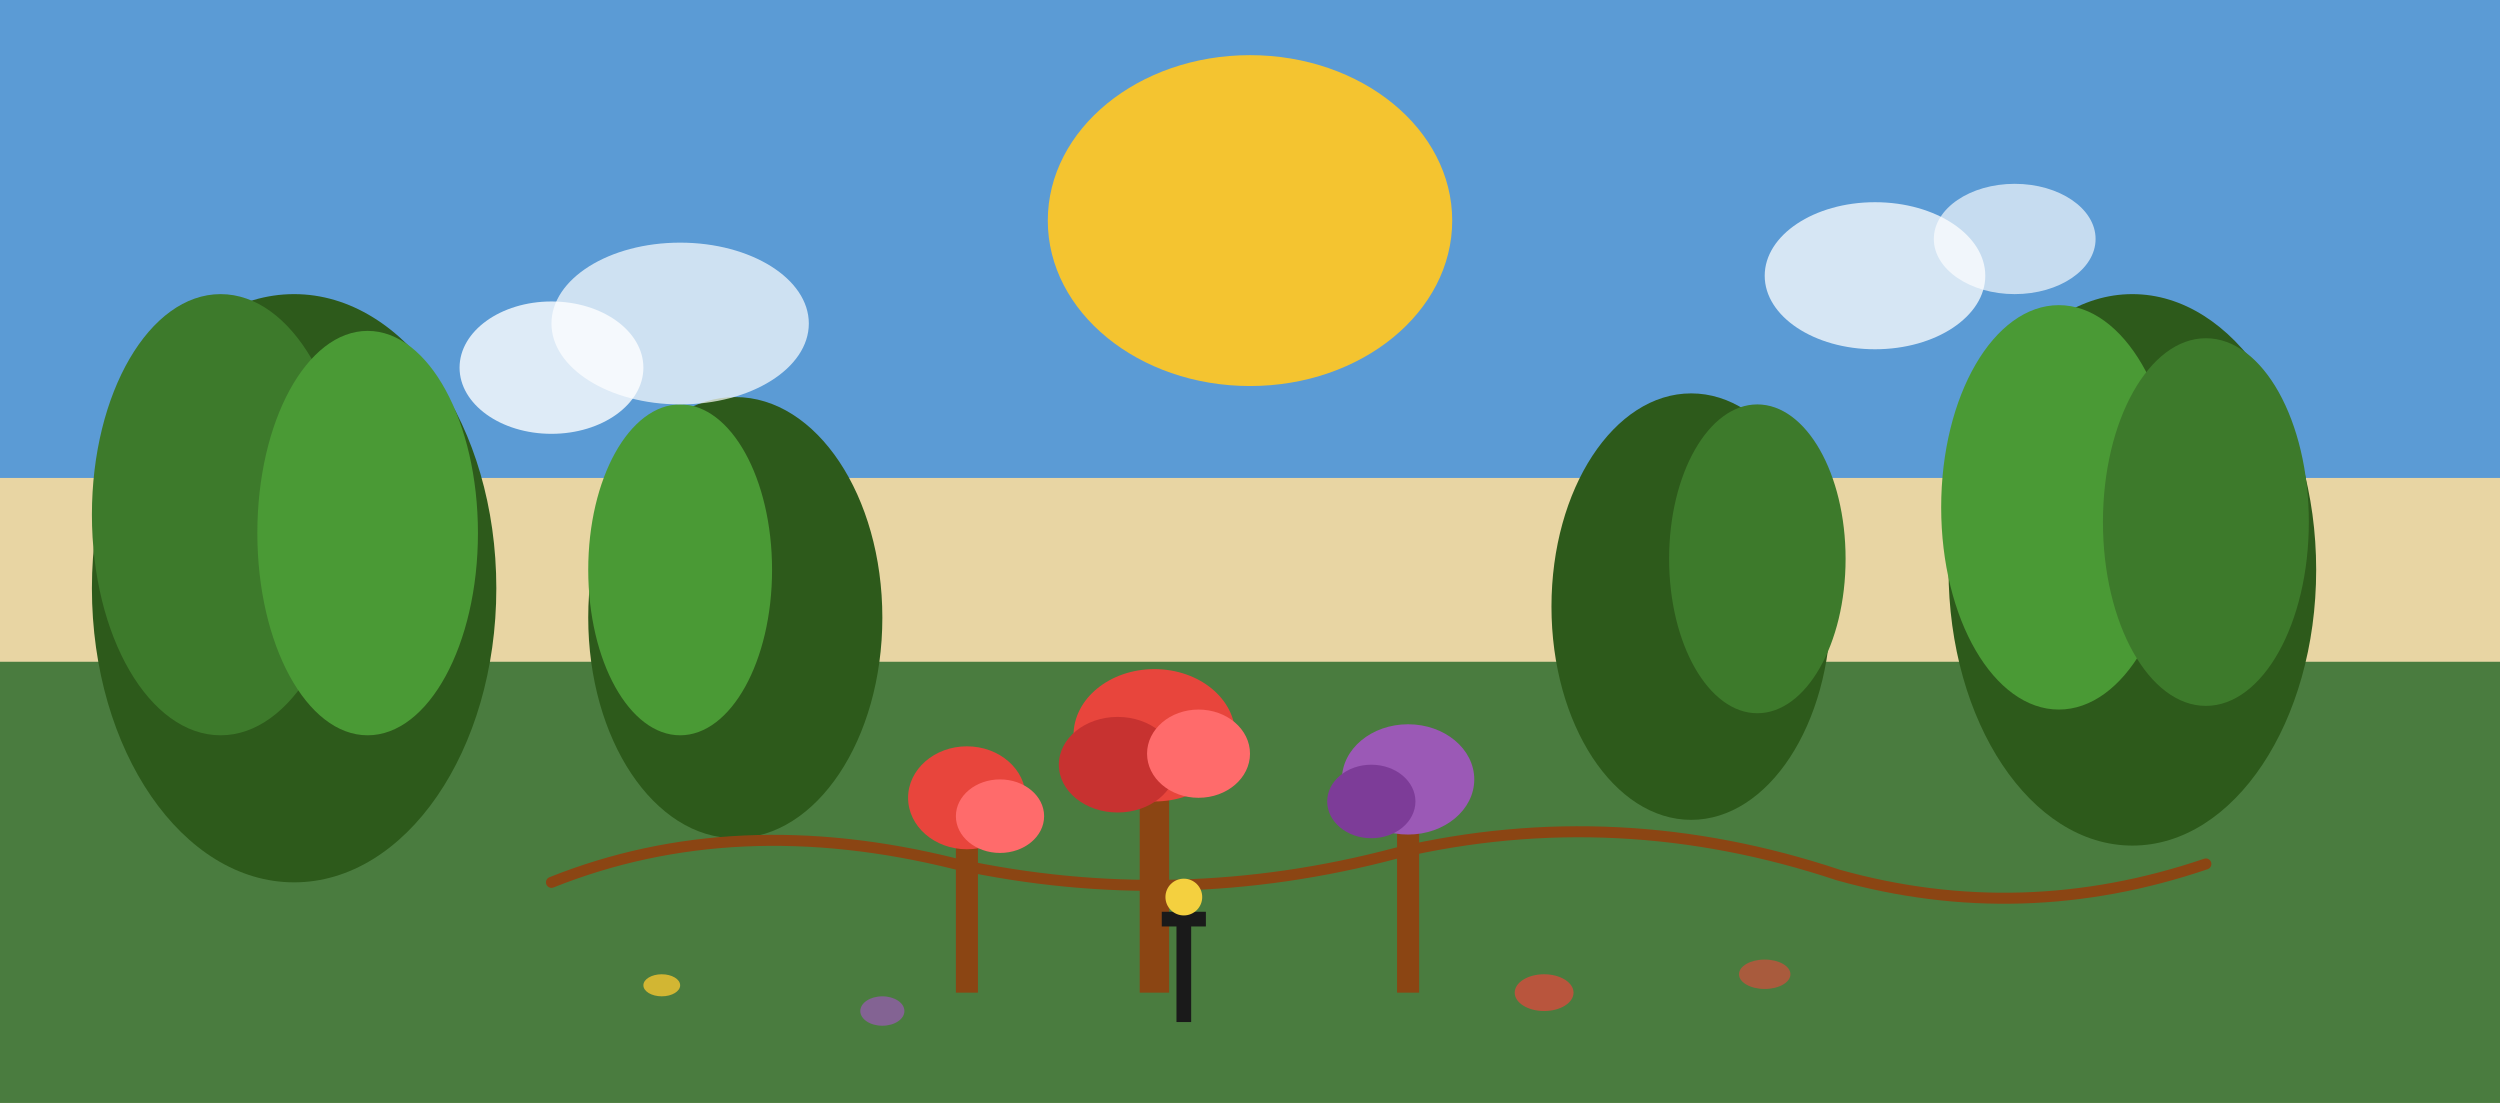
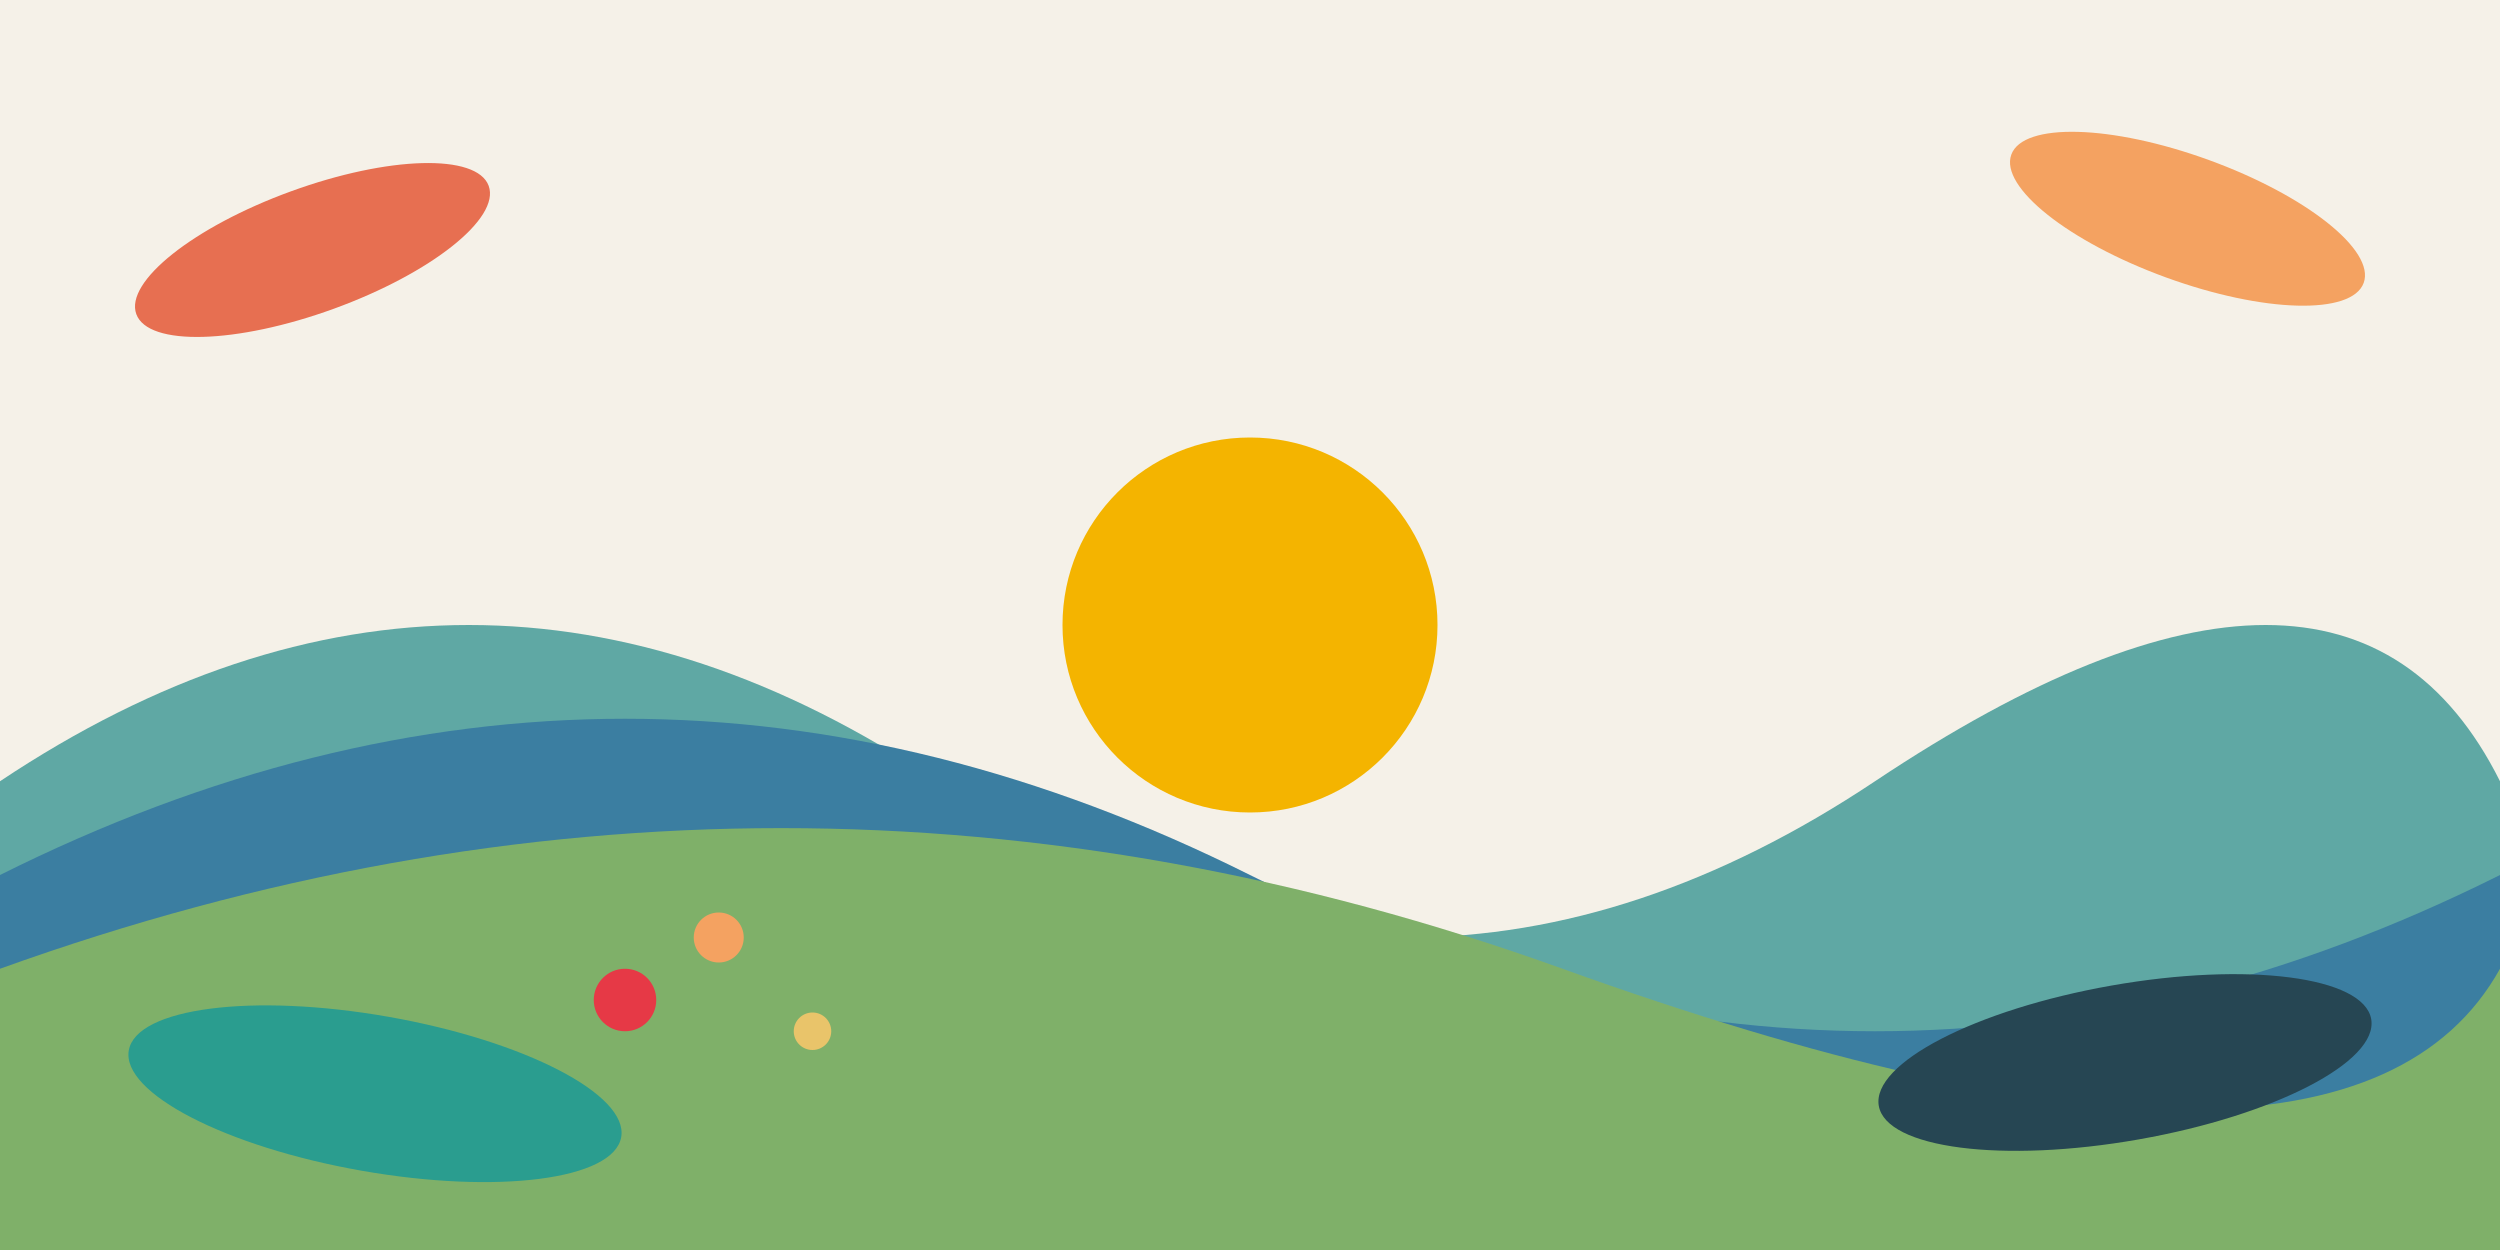
- <svg xmlns="http://www.w3.org/2000/svg" width="100%" viewBox="0 0 680 300">
-   <rect width="680" height="300" fill="#E8D5A3" />
-   <rect x="0" y="180" width="680" height="120" fill="#4A7C3F" />
-   <rect x="0" y="0" width="680" height="130" fill="#5B9BD5" />
-   <ellipse cx="340" cy="60" rx="55" ry="45" fill="#F4C430" />
-   <ellipse cx="80" cy="160" rx="55" ry="80" fill="#2D5A1B" />
-   <ellipse cx="60" cy="140" rx="35" ry="60" fill="#3D7A2B" />
-   <ellipse cx="100" cy="145" rx="30" ry="55" fill="#4A9A35" />
-   <ellipse cx="580" cy="155" rx="50" ry="75" fill="#2D5A1B" />
-   <ellipse cx="560" cy="138" rx="32" ry="55" fill="#4A9A35" />
-   <ellipse cx="600" cy="142" rx="28" ry="50" fill="#3D7A2B" />
-   <ellipse cx="200" cy="168" rx="40" ry="60" fill="#2D5A1B" />
-   <ellipse cx="185" cy="155" rx="25" ry="45" fill="#4A9A35" />
-   <ellipse cx="460" cy="165" rx="38" ry="58" fill="#2D5A1B" />
-   <ellipse cx="478" cy="152" rx="24" ry="42" fill="#3D7A2B" />
-   <rect x="310" y="210" width="8" height="60" fill="#8B4513" />
-   <ellipse cx="314" cy="200" rx="22" ry="18" fill="#E8453C" />
-   <ellipse cx="304" cy="208" rx="16" ry="13" fill="#C73230" />
-   <ellipse cx="326" cy="205" rx="14" ry="12" fill="#FF6B6B" />
-   <rect x="380" y="220" width="6" height="50" fill="#8B4513" />
-   <ellipse cx="383" cy="212" rx="18" ry="15" fill="#9B59B6" />
-   <ellipse cx="373" cy="218" rx="12" ry="10" fill="#7D3C98" />
-   <rect x="260" y="225" width="6" height="45" fill="#8B4513" />
-   <ellipse cx="263" cy="217" rx="16" ry="14" fill="#E8453C" />
-   <ellipse cx="272" cy="222" rx="12" ry="10" fill="#FF6B6B" />
-   <path d="M150 240 Q200 220 260 235 Q320 248 380 232 Q440 218 500 238 Q550 252 600 235" fill="none" stroke="#8B4513" stroke-width="3" stroke-linecap="round" />
-   <rect x="320" y="248" width="4" height="30" fill="#1A1A1A" />
-   <rect x="316" y="248" width="12" height="4" fill="#1A1A1A" />
-   <ellipse cx="322" cy="244" rx="5" ry="5" fill="#F4D03F" />
-   <ellipse cx="150" cy="100" rx="25" ry="18" fill="#FFFFFF" opacity="0.8" />
-   <ellipse cx="185" cy="88" rx="35" ry="22" fill="#FFFFFF" opacity="0.7" />
-   <ellipse cx="510" cy="75" rx="30" ry="20" fill="#FFFFFF" opacity="0.75" />
-   <ellipse cx="548" cy="65" rx="22" ry="15" fill="#FFFFFF" opacity="0.65" />
-   <ellipse cx="420" cy="270" rx="8" ry="5" fill="#E8453C" opacity="0.7" />
-   <ellipse cx="240" cy="275" rx="6" ry="4" fill="#9B59B6" opacity="0.7" />
-   <ellipse cx="480" cy="265" rx="7" ry="4" fill="#E8453C" opacity="0.6" />
-   <ellipse cx="180" cy="268" rx="5" ry="3" fill="#F4C430" opacity="0.8" />
+ <svg xmlns="http://www.w3.org/2000/svg" viewBox="0 0 800 400">
+   <rect width="800" height="400" fill="#f5f1e8" />
+   <circle cx="400" cy="200" r="60" fill="#f4b400" />
+   <path d="M0 250 Q150 150 300 250 T600 250 T800 250 V400 H0 Z" fill="#5fa8a4" />
+   <path d="M0 280 Q200 180 400 280 T800 280 V400 H0 Z" fill="#3b7ea1" />
+   <path d="M0 310 Q250 220 500 310 T800 310 V400 H0 Z" fill="#7fb069" />
+   <ellipse cx="100" cy="80" rx="60" ry="20" fill="#e76f51" transform="rotate(-20 100 80)" />
+   <ellipse cx="700" cy="70" rx="60" ry="20" fill="#f4a261" transform="rotate(20 700 70)" />
+   <ellipse cx="120" cy="350" rx="80" ry="25" fill="#2a9d8f" transform="rotate(10 120 350)" />
+   <ellipse cx="680" cy="340" rx="80" ry="25" fill="#264653" transform="rotate(-10 680 340)" />
+   <circle cx="200" cy="320" r="10" fill="#e63946" />
+   <circle cx="230" cy="300" r="8" fill="#f4a261" />
+   <circle cx="260" cy="330" r="6" fill="#e9c46a" />
</svg>
